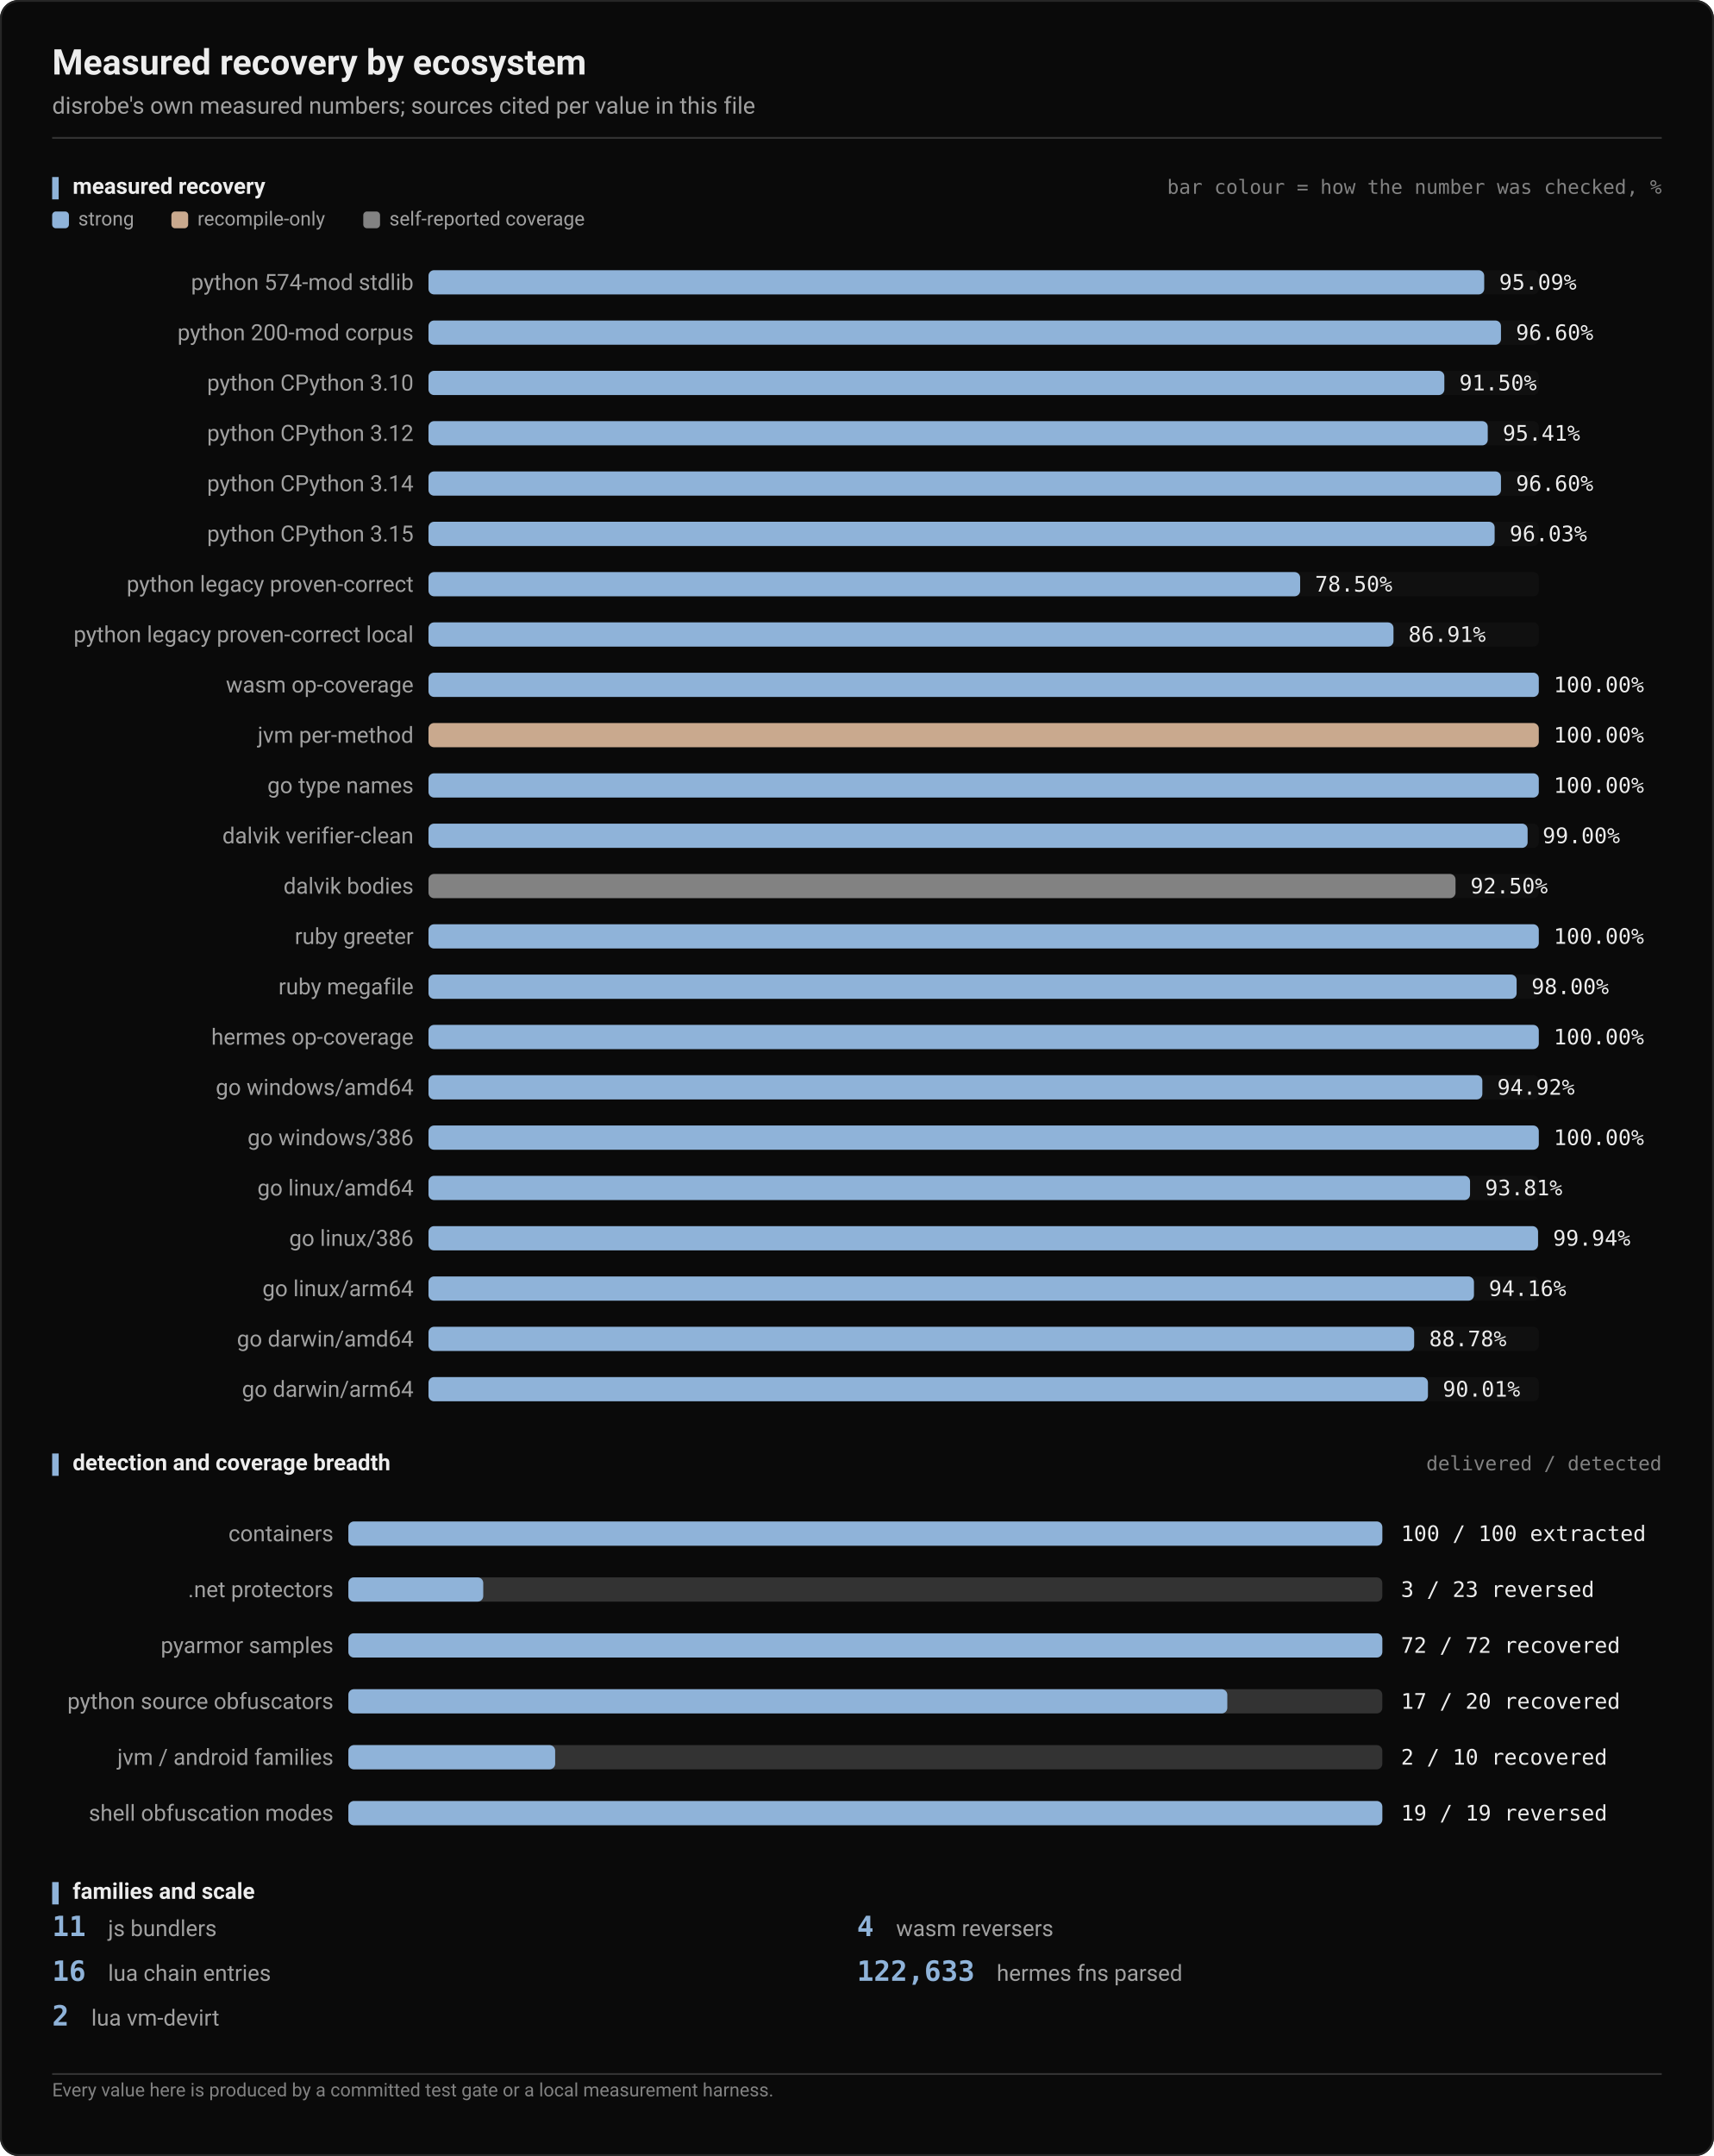
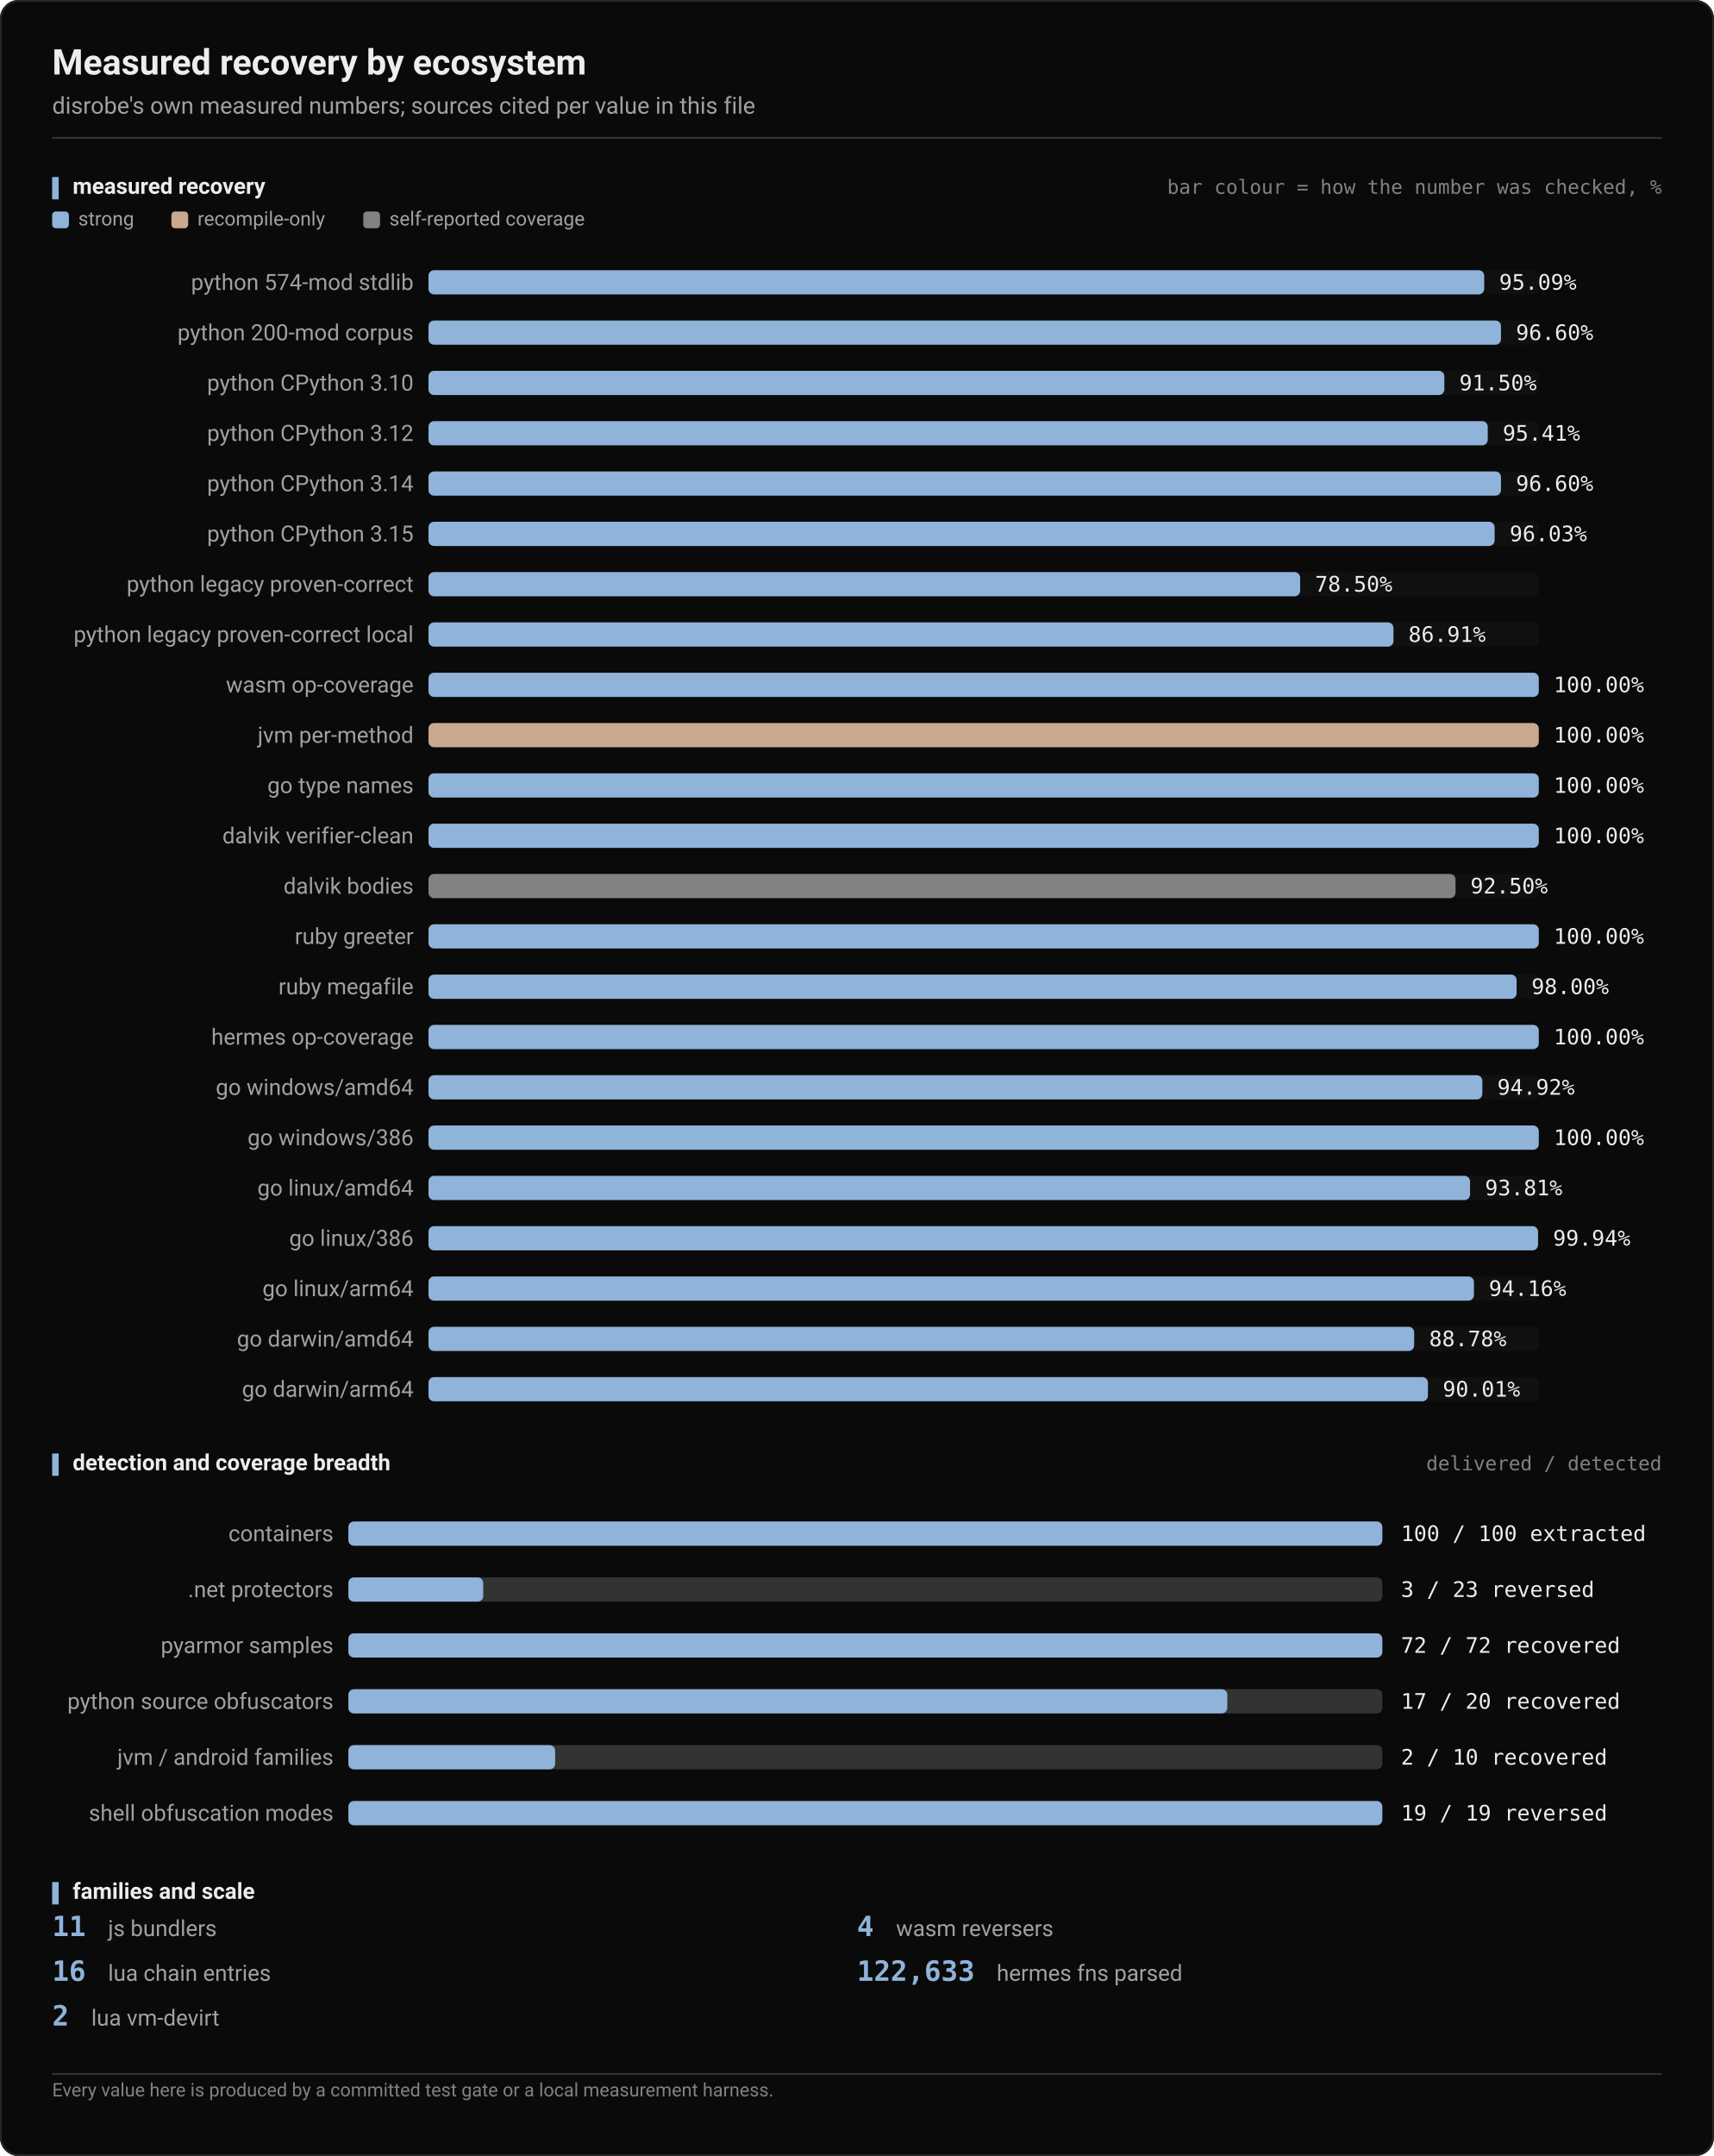
<svg xmlns="http://www.w3.org/2000/svg" width="920" height="1157" viewBox="0 0 920 1157" font-family="system-ui, -apple-system, 'Segoe UI', Roboto, Helvetica, Arial, sans-serif">
  <rect x="0" y="0" width="920" height="1157" rx="10" fill="#0a0a0a" />
  <rect x="0.5" y="0.5" width="919" height="1156" rx="9.5" fill="none" stroke="#262626" />
  <text x="28.00" y="40.00" font-size="19" fill="#ededed" font-family="system-ui, -apple-system, 'Segoe UI', Roboto, Helvetica, Arial, sans-serif" text-anchor="start" font-weight="600">Measured recovery by ecosystem</text>
  <text x="28.00" y="61.00" font-size="12.5" fill="#a1a1a1" font-family="system-ui, -apple-system, 'Segoe UI', Roboto, Helvetica, Arial, sans-serif" text-anchor="start" font-weight="400">disrobe's own measured numbers; sources cited per value in this file</text>
  <line x1="28.00" y1="74.00" x2="892.00" y2="74.00" stroke="#333333" stroke-width="1" />
  <rect x="28.00" y="95.00" width="3.50" height="12.00" fill="#8fb3d9" />
  <text x="39.00" y="104.00" font-size="12" fill="#ededed" font-family="system-ui, -apple-system, 'Segoe UI', Roboto, Helvetica, Arial, sans-serif" text-anchor="start" font-weight="600">measured recovery</text>
  <text x="892.00" y="104.00" font-size="10.5" fill="#828282" font-family="'JetBrains Mono', ui-monospace, 'Cascadia Mono', 'Fira Code', SFMono-Regular, Menlo, Consolas, monospace" text-anchor="end" font-weight="400">bar colour = how the number was checked, %</text>
  <rect x="28.00" y="113.50" width="9.00" height="9.00" rx="2.00" fill="#8fb3d9" />
  <text x="42.00" y="121.00" font-size="10.5" fill="#a1a1a1" font-family="system-ui, -apple-system, 'Segoe UI', Roboto, Helvetica, Arial, sans-serif" text-anchor="start" font-weight="400">strong</text>
  <rect x="92.00" y="113.50" width="9.00" height="9.00" rx="2.00" fill="#c9a98e" />
  <text x="106.00" y="121.00" font-size="10.5" fill="#a1a1a1" font-family="system-ui, -apple-system, 'Segoe UI', Roboto, Helvetica, Arial, sans-serif" text-anchor="start" font-weight="400">recompile-only</text>
  <rect x="195.00" y="113.50" width="9.00" height="9.00" rx="2.00" fill="#828282" />
  <text x="209.00" y="121.00" font-size="10.5" fill="#a1a1a1" font-family="system-ui, -apple-system, 'Segoe UI', Roboto, Helvetica, Arial, sans-serif" text-anchor="start" font-weight="400">self-reported coverage</text>
  <svg x="28.00" y="130.00" width="864" height="637" version="1.1" baseProfile="full" viewBox="0 0 864 637">
    <rect width="864" height="637" x="0" y="0" fill="none" />
    <text dominant-baseline="central" text-anchor="end" style="font-size:12px;font-family:system-ui, -apple-system, 'Segoe UI', Roboto, Helvetica, Arial, sans-serif;" xml:space="preserve" transform="translate(194 21.5)" fill="#a1a1a1">python 574-mod stdlib</text>
    <text dominant-baseline="central" text-anchor="end" style="font-size:12px;font-family:system-ui, -apple-system, 'Segoe UI', Roboto, Helvetica, Arial, sans-serif;" xml:space="preserve" transform="translate(194 48.5)" fill="#a1a1a1">python 200-mod corpus</text>
    <text dominant-baseline="central" text-anchor="end" style="font-size:12px;font-family:system-ui, -apple-system, 'Segoe UI', Roboto, Helvetica, Arial, sans-serif;" xml:space="preserve" transform="translate(194 75.5)" fill="#a1a1a1">python CPython 3.10</text>
    <text dominant-baseline="central" text-anchor="end" style="font-size:12px;font-family:system-ui, -apple-system, 'Segoe UI', Roboto, Helvetica, Arial, sans-serif;" xml:space="preserve" transform="translate(194 102.5)" fill="#a1a1a1">python CPython 3.12</text>
    <text dominant-baseline="central" text-anchor="end" style="font-size:12px;font-family:system-ui, -apple-system, 'Segoe UI', Roboto, Helvetica, Arial, sans-serif;" xml:space="preserve" transform="translate(194 129.5)" fill="#a1a1a1">python CPython 3.14</text>
    <text dominant-baseline="central" text-anchor="end" style="font-size:12px;font-family:system-ui, -apple-system, 'Segoe UI', Roboto, Helvetica, Arial, sans-serif;" xml:space="preserve" transform="translate(194 156.5)" fill="#a1a1a1">python CPython 3.15</text>
    <text dominant-baseline="central" text-anchor="end" style="font-size:12px;font-family:system-ui, -apple-system, 'Segoe UI', Roboto, Helvetica, Arial, sans-serif;" xml:space="preserve" transform="translate(194 183.5)" fill="#a1a1a1">python legacy proven-correct</text>
    <text dominant-baseline="central" text-anchor="end" style="font-size:12px;font-family:system-ui, -apple-system, 'Segoe UI', Roboto, Helvetica, Arial, sans-serif;" xml:space="preserve" transform="translate(194 210.5)" fill="#a1a1a1">python legacy proven-correct local</text>
    <text dominant-baseline="central" text-anchor="end" style="font-size:12px;font-family:system-ui, -apple-system, 'Segoe UI', Roboto, Helvetica, Arial, sans-serif;" xml:space="preserve" transform="translate(194 237.5)" fill="#a1a1a1">wasm op-coverage</text>
    <text dominant-baseline="central" text-anchor="end" style="font-size:12px;font-family:system-ui, -apple-system, 'Segoe UI', Roboto, Helvetica, Arial, sans-serif;" xml:space="preserve" transform="translate(194 264.5)" fill="#a1a1a1">jvm per-method</text>
    <text dominant-baseline="central" text-anchor="end" style="font-size:12px;font-family:system-ui, -apple-system, 'Segoe UI', Roboto, Helvetica, Arial, sans-serif;" xml:space="preserve" transform="translate(194 291.5)" fill="#a1a1a1">go type names</text>
    <text dominant-baseline="central" text-anchor="end" style="font-size:12px;font-family:system-ui, -apple-system, 'Segoe UI', Roboto, Helvetica, Arial, sans-serif;" xml:space="preserve" transform="translate(194 318.5)" fill="#a1a1a1">dalvik verifier-clean</text>
    <text dominant-baseline="central" text-anchor="end" style="font-size:12px;font-family:system-ui, -apple-system, 'Segoe UI', Roboto, Helvetica, Arial, sans-serif;" xml:space="preserve" transform="translate(194 345.5)" fill="#a1a1a1">dalvik bodies</text>
    <text dominant-baseline="central" text-anchor="end" style="font-size:12px;font-family:system-ui, -apple-system, 'Segoe UI', Roboto, Helvetica, Arial, sans-serif;" xml:space="preserve" transform="translate(194 372.5)" fill="#a1a1a1">ruby greeter</text>
    <text dominant-baseline="central" text-anchor="end" style="font-size:12px;font-family:system-ui, -apple-system, 'Segoe UI', Roboto, Helvetica, Arial, sans-serif;" xml:space="preserve" transform="translate(194 399.5)" fill="#a1a1a1">ruby megafile</text>
    <text dominant-baseline="central" text-anchor="end" style="font-size:12px;font-family:system-ui, -apple-system, 'Segoe UI', Roboto, Helvetica, Arial, sans-serif;" xml:space="preserve" transform="translate(194 426.5)" fill="#a1a1a1">hermes op-coverage</text>
    <text dominant-baseline="central" text-anchor="end" style="font-size:12px;font-family:system-ui, -apple-system, 'Segoe UI', Roboto, Helvetica, Arial, sans-serif;" xml:space="preserve" transform="translate(194 453.5)" fill="#a1a1a1">go windows/amd64</text>
    <text dominant-baseline="central" text-anchor="end" style="font-size:12px;font-family:system-ui, -apple-system, 'Segoe UI', Roboto, Helvetica, Arial, sans-serif;" xml:space="preserve" transform="translate(194 480.5)" fill="#a1a1a1">go windows/386</text>
    <text dominant-baseline="central" text-anchor="end" style="font-size:12px;font-family:system-ui, -apple-system, 'Segoe UI', Roboto, Helvetica, Arial, sans-serif;" xml:space="preserve" transform="translate(194 507.5)" fill="#a1a1a1">go linux/amd64</text>
    <text dominant-baseline="central" text-anchor="end" style="font-size:12px;font-family:system-ui, -apple-system, 'Segoe UI', Roboto, Helvetica, Arial, sans-serif;" xml:space="preserve" transform="translate(194 534.5)" fill="#a1a1a1">go linux/386</text>
    <text dominant-baseline="central" text-anchor="end" style="font-size:12px;font-family:system-ui, -apple-system, 'Segoe UI', Roboto, Helvetica, Arial, sans-serif;" xml:space="preserve" transform="translate(194 561.5)" fill="#a1a1a1">go linux/arm64</text>
    <text dominant-baseline="central" text-anchor="end" style="font-size:12px;font-family:system-ui, -apple-system, 'Segoe UI', Roboto, Helvetica, Arial, sans-serif;" xml:space="preserve" transform="translate(194 588.5)" fill="#a1a1a1">go darwin/amd64</text>
    <text dominant-baseline="central" text-anchor="end" style="font-size:12px;font-family:system-ui, -apple-system, 'Segoe UI', Roboto, Helvetica, Arial, sans-serif;" xml:space="preserve" transform="translate(194 615.5)" fill="#a1a1a1">go darwin/arm64</text>
    <path d="M205 15L795 15A3 3 0 0 1 798 18L798 25A3 3 0 0 1 795 28L205 28A3 3 0 0 1 202 25L202 18A3 3 0 0 1 205 15Z" fill="#101010" class="zr0-cls-0" />
    <path d="M205 42L795 42A3 3 0 0 1 798 45L798 52A3 3 0 0 1 795 55L205 55A3 3 0 0 1 202 52L202 45A3 3 0 0 1 205 42Z" fill="#101010" class="zr0-cls-0" />
    <path d="M205 69L795 69A3 3 0 0 1 798 72L798 79A3 3 0 0 1 795 82L205 82A3 3 0 0 1 202 79L202 72A3 3 0 0 1 205 69Z" fill="#101010" class="zr0-cls-0" />
    <path d="M205 96L795 96A3 3 0 0 1 798 99L798 106A3 3 0 0 1 795 109L205 109A3 3 0 0 1 202 106L202 99A3 3 0 0 1 205 96Z" fill="#101010" class="zr0-cls-0" />
    <path d="M205 123L795 123A3 3 0 0 1 798 126L798 133A3 3 0 0 1 795 136L205 136A3 3 0 0 1 202 133L202 126A3 3 0 0 1 205 123Z" fill="#101010" class="zr0-cls-0" />
    <path d="M205 150L795 150A3 3 0 0 1 798 153L798 160A3 3 0 0 1 795 163L205 163A3 3 0 0 1 202 160L202 153A3 3 0 0 1 205 150Z" fill="#101010" class="zr0-cls-0" />
    <path d="M205 177L795 177A3 3 0 0 1 798 180L798 187A3 3 0 0 1 795 190L205 190A3 3 0 0 1 202 187L202 180A3 3 0 0 1 205 177Z" fill="#101010" class="zr0-cls-0" />
    <path d="M205 204L795 204A3 3 0 0 1 798 207L798 214A3 3 0 0 1 795 217L205 217A3 3 0 0 1 202 214L202 207A3 3 0 0 1 205 204Z" fill="#101010" class="zr0-cls-0" />
    <path d="M205 231L795 231A3 3 0 0 1 798 234L798 241A3 3 0 0 1 795 244L205 244A3 3 0 0 1 202 241L202 234A3 3 0 0 1 205 231Z" fill="#101010" class="zr0-cls-0" />
    <path d="M205 258L795 258A3 3 0 0 1 798 261L798 268A3 3 0 0 1 795 271L205 271A3 3 0 0 1 202 268L202 261A3 3 0 0 1 205 258Z" fill="#101010" class="zr0-cls-0" />
    <path d="M205 285L795 285A3 3 0 0 1 798 288L798 295A3 3 0 0 1 795 298L205 298A3 3 0 0 1 202 295L202 288A3 3 0 0 1 205 285Z" fill="#101010" class="zr0-cls-0" />
    <path d="M205 312L795 312A3 3 0 0 1 798 315L798 322A3 3 0 0 1 795 325L205 325A3 3 0 0 1 202 322L202 315A3 3 0 0 1 205 312Z" fill="#101010" class="zr0-cls-0" />
    <path d="M205 339L795 339A3 3 0 0 1 798 342L798 349A3 3 0 0 1 795 352L205 352A3 3 0 0 1 202 349L202 342A3 3 0 0 1 205 339Z" fill="#101010" class="zr0-cls-0" />
    <path d="M205 366L795 366A3 3 0 0 1 798 369L798 376A3 3 0 0 1 795 379L205 379A3 3 0 0 1 202 376L202 369A3 3 0 0 1 205 366Z" fill="#101010" class="zr0-cls-0" />
    <path d="M205 393L795 393A3 3 0 0 1 798 396L798 403A3 3 0 0 1 795 406L205 406A3 3 0 0 1 202 403L202 396A3 3 0 0 1 205 393Z" fill="#101010" class="zr0-cls-0" />
    <path d="M205 420L795 420A3 3 0 0 1 798 423L798 430A3 3 0 0 1 795 433L205 433A3 3 0 0 1 202 430L202 423A3 3 0 0 1 205 420Z" fill="#101010" class="zr0-cls-0" />
    <path d="M205 447L795 447A3 3 0 0 1 798 450L798 457A3 3 0 0 1 795 460L205 460A3 3 0 0 1 202 457L202 450A3 3 0 0 1 205 447Z" fill="#101010" class="zr0-cls-0" />
    <path d="M205 474L795 474A3 3 0 0 1 798 477L798 484A3 3 0 0 1 795 487L205 487A3 3 0 0 1 202 484L202 477A3 3 0 0 1 205 474Z" fill="#101010" class="zr0-cls-0" />
    <path d="M205 501L795 501A3 3 0 0 1 798 504L798 511A3 3 0 0 1 795 514L205 514A3 3 0 0 1 202 511L202 504A3 3 0 0 1 205 501Z" fill="#101010" class="zr0-cls-0" />
    <path d="M205 528L795 528A3 3 0 0 1 798 531L798 538A3 3 0 0 1 795 541L205 541A3 3 0 0 1 202 538L202 531A3 3 0 0 1 205 528Z" fill="#101010" class="zr0-cls-0" />
    <path d="M205 555L795 555A3 3 0 0 1 798 558L798 565A3 3 0 0 1 795 568L205 568A3 3 0 0 1 202 565L202 558A3 3 0 0 1 205 555Z" fill="#101010" class="zr0-cls-0" />
    <path d="M205 582L795 582A3 3 0 0 1 798 585L798 592A3 3 0 0 1 795 595L205 595A3 3 0 0 1 202 592L202 585A3 3 0 0 1 205 582Z" fill="#101010" class="zr0-cls-0" />
    <path d="M205 609L795 609A3 3 0 0 1 798 612L798 619A3 3 0 0 1 795 622L205 622A3 3 0 0 1 202 619L202 612A3 3 0 0 1 205 609Z" fill="#101010" class="zr0-cls-0" />
    <path d="M205 15L765.7 15A3 3 0 0 1 768.7 18L768.7 25A3 3 0 0 1 765.7 28L205 28A3 3 0 0 1 202 25L202 18A3 3 0 0 1 205 15Z" fill="#8fb3d9" ecmeta_series_index="0" ecmeta_data_index="0" ecmeta_ssr_type="chart" class="zr0-cls-1" />
    <path d="M205 42L774.7 42A3 3 0 0 1 777.7 45L777.7 52A3 3 0 0 1 774.7 55L205 55A3 3 0 0 1 202 52L202 45A3 3 0 0 1 205 42Z" fill="#8fb3d9" ecmeta_series_index="0" ecmeta_data_index="1" ecmeta_ssr_type="chart" class="zr0-cls-1" />
    <path d="M205 69L744.3 69A3 3 0 0 1 747.3 72L747.3 79A3 3 0 0 1 744.3 82L205 82A3 3 0 0 1 202 79L202 72A3 3 0 0 1 205 69Z" fill="#8fb3d9" ecmeta_series_index="0" ecmeta_data_index="2" ecmeta_ssr_type="chart" class="zr0-cls-1" />
    <path d="M205 96L767.6 96A3 3 0 0 1 770.6 99L770.6 106A3 3 0 0 1 767.6 109L205 109A3 3 0 0 1 202 106L202 99A3 3 0 0 1 205 96Z" fill="#8fb3d9" ecmeta_series_index="0" ecmeta_data_index="3" ecmeta_ssr_type="chart" class="zr0-cls-1" />
    <path d="M205 123L774.7 123A3 3 0 0 1 777.7 126L777.7 133A3 3 0 0 1 774.7 136L205 136A3 3 0 0 1 202 133L202 126A3 3 0 0 1 205 123Z" fill="#8fb3d9" ecmeta_series_index="0" ecmeta_data_index="4" ecmeta_ssr_type="chart" class="zr0-cls-1" />
    <path d="M205 150L771.3 150A3 3 0 0 1 774.3 153L774.3 160A3 3 0 0 1 771.3 163L205 163A3 3 0 0 1 202 160L202 153A3 3 0 0 1 205 150Z" fill="#8fb3d9" ecmeta_series_index="0" ecmeta_data_index="5" ecmeta_ssr_type="chart" class="zr0-cls-1" />
    <path d="M205 177L666.9 177A3 3 0 0 1 669.9 180L669.9 187A3 3 0 0 1 666.9 190L205 190A3 3 0 0 1 202 187L202 180A3 3 0 0 1 205 177Z" fill="#8fb3d9" ecmeta_series_index="0" ecmeta_data_index="6" ecmeta_ssr_type="chart" class="zr0-cls-1" />
    <path d="M205 204L717 204A3 3 0 0 1 720 207L720 214A3 3 0 0 1 717 217L205 217A3 3 0 0 1 202 214L202 207A3 3 0 0 1 205 204Z" fill="#8fb3d9" ecmeta_series_index="0" ecmeta_data_index="7" ecmeta_ssr_type="chart" class="zr0-cls-1" />
    <path d="M205 231L795 231A3 3 0 0 1 798 234L798 241A3 3 0 0 1 795 244L205 244A3 3 0 0 1 202 241L202 234A3 3 0 0 1 205 231Z" fill="#8fb3d9" ecmeta_series_index="0" ecmeta_data_index="8" ecmeta_ssr_type="chart" class="zr0-cls-1" />
    <path d="M205 258L795 258A3 3 0 0 1 798 261L798 268A3 3 0 0 1 795 271L205 271A3 3 0 0 1 202 268L202 261A3 3 0 0 1 205 258Z" fill="#c9a98e" ecmeta_series_index="0" ecmeta_data_index="9" ecmeta_ssr_type="chart" class="zr0-cls-2" />
    <path d="M205 285L795 285A3 3 0 0 1 798 288L798 295A3 3 0 0 1 795 298L205 298A3 3 0 0 1 202 295L202 288A3 3 0 0 1 205 285Z" fill="#8fb3d9" ecmeta_series_index="0" ecmeta_data_index="10" ecmeta_ssr_type="chart" class="zr0-cls-1" />
-     <path d="M205 312L789 312A3 3 0 0 1 792 315L792 322A3 3 0 0 1 789 325L205 325A3 3 0 0 1 202 322L202 315A3 3 0 0 1 205 312Z" fill="#8fb3d9" ecmeta_series_index="0" ecmeta_data_index="11" ecmeta_ssr_type="chart" class="zr0-cls-1" />
+     <path d="M205 312L795 312A3 3 0 0 1 798 315L798 322A3 3 0 0 1 795 325L205 325A3 3 0 0 1 202 322L202 315A3 3 0 0 1 205 312Z" fill="#8fb3d9" ecmeta_series_index="0" ecmeta_data_index="11" ecmeta_ssr_type="chart" class="zr0-cls-1" />
    <path d="M205 339L750.3 339A3 3 0 0 1 753.3 342L753.3 349A3 3 0 0 1 750.3 352L205 352A3 3 0 0 1 202 349L202 342A3 3 0 0 1 205 339Z" fill="#828282" ecmeta_series_index="0" ecmeta_data_index="12" ecmeta_ssr_type="chart" class="zr0-cls-3" />
    <path d="M205 366L795 366A3 3 0 0 1 798 369L798 376A3 3 0 0 1 795 379L205 379A3 3 0 0 1 202 376L202 369A3 3 0 0 1 205 366Z" fill="#8fb3d9" ecmeta_series_index="0" ecmeta_data_index="13" ecmeta_ssr_type="chart" class="zr0-cls-1" />
    <path d="M205 393L783.1 393A3 3 0 0 1 786.1 396L786.1 403A3 3 0 0 1 783.1 406L205 406A3 3 0 0 1 202 403L202 396A3 3 0 0 1 205 393Z" fill="#8fb3d9" ecmeta_series_index="0" ecmeta_data_index="14" ecmeta_ssr_type="chart" class="zr0-cls-1" />
    <path d="M205 420L795 420A3 3 0 0 1 798 423L798 430A3 3 0 0 1 795 433L205 433A3 3 0 0 1 202 430L202 423A3 3 0 0 1 205 420Z" fill="#8fb3d9" ecmeta_series_index="0" ecmeta_data_index="15" ecmeta_ssr_type="chart" class="zr0-cls-1" />
    <path d="M205 447L764.7 447A3 3 0 0 1 767.7 450L767.7 457A3 3 0 0 1 764.7 460L205 460A3 3 0 0 1 202 457L202 450A3 3 0 0 1 205 447Z" fill="#8fb3d9" ecmeta_series_index="0" ecmeta_data_index="16" ecmeta_ssr_type="chart" class="zr0-cls-1" />
    <path d="M205 474L795 474A3 3 0 0 1 798 477L798 484A3 3 0 0 1 795 487L205 487A3 3 0 0 1 202 484L202 477A3 3 0 0 1 205 474Z" fill="#8fb3d9" ecmeta_series_index="0" ecmeta_data_index="17" ecmeta_ssr_type="chart" class="zr0-cls-1" />
    <path d="M205 501L758.1 501A3 3 0 0 1 761.1 504L761.1 511A3 3 0 0 1 758.1 514L205 514A3 3 0 0 1 202 511L202 504A3 3 0 0 1 205 501Z" fill="#8fb3d9" ecmeta_series_index="0" ecmeta_data_index="18" ecmeta_ssr_type="chart" class="zr0-cls-1" />
    <path d="M205 528L794.6 528A3 3 0 0 1 797.6 531L797.6 538A3 3 0 0 1 794.6 541L205 541A3 3 0 0 1 202 538L202 531A3 3 0 0 1 205 528Z" fill="#8fb3d9" ecmeta_series_index="0" ecmeta_data_index="19" ecmeta_ssr_type="chart" class="zr0-cls-1" />
    <path d="M205 555L760.2 555A3 3 0 0 1 763.2 558L763.2 565A3 3 0 0 1 760.2 568L205 568A3 3 0 0 1 202 565L202 558A3 3 0 0 1 205 555Z" fill="#8fb3d9" ecmeta_series_index="0" ecmeta_data_index="20" ecmeta_ssr_type="chart" class="zr0-cls-1" />
    <path d="M205 582L728.1 582A3 3 0 0 1 731.1 585L731.1 592A3 3 0 0 1 728.1 595L205 595A3 3 0 0 1 202 592L202 585A3 3 0 0 1 205 582Z" fill="#8fb3d9" ecmeta_series_index="0" ecmeta_data_index="21" ecmeta_ssr_type="chart" class="zr0-cls-1" />
    <path d="M205 609L735.5 609A3 3 0 0 1 738.5 612L738.5 619A3 3 0 0 1 735.5 622L205 622A3 3 0 0 1 202 619L202 612A3 3 0 0 1 205 609Z" fill="#8fb3d9" ecmeta_series_index="0" ecmeta_data_index="22" ecmeta_ssr_type="chart" class="zr0-cls-1" />
    <text dominant-baseline="central" text-anchor="start" style="font-size:11.5px;font-family:'JetBrains Mono', ui-monospace, 'Cascadia Mono', 'Fira Code', SFMono-Regular, Menlo, Consolas, monospace;font-weight:500;" transform="translate(776.7364 21.5)" fill="#ededed">95.09%</text>
    <text dominant-baseline="central" text-anchor="start" style="font-size:11.5px;font-family:'JetBrains Mono', ui-monospace, 'Cascadia Mono', 'Fira Code', SFMono-Regular, Menlo, Consolas, monospace;font-weight:500;" transform="translate(785.736 48.5)" fill="#ededed">96.60%</text>
    <text dominant-baseline="central" text-anchor="start" style="font-size:11.5px;font-family:'JetBrains Mono', ui-monospace, 'Cascadia Mono', 'Fira Code', SFMono-Regular, Menlo, Consolas, monospace;font-weight:500;" transform="translate(755.34 75.5)" fill="#ededed">91.50%</text>
    <text dominant-baseline="central" text-anchor="start" style="font-size:11.5px;font-family:'JetBrains Mono', ui-monospace, 'Cascadia Mono', 'Fira Code', SFMono-Regular, Menlo, Consolas, monospace;font-weight:500;" transform="translate(778.6436 102.5)" fill="#ededed">95.41%</text>
    <text dominant-baseline="central" text-anchor="start" style="font-size:11.5px;font-family:'JetBrains Mono', ui-monospace, 'Cascadia Mono', 'Fira Code', SFMono-Regular, Menlo, Consolas, monospace;font-weight:500;" transform="translate(785.736 129.5)" fill="#ededed">96.60%</text>
    <text dominant-baseline="central" text-anchor="start" style="font-size:11.5px;font-family:'JetBrains Mono', ui-monospace, 'Cascadia Mono', 'Fira Code', SFMono-Regular, Menlo, Consolas, monospace;font-weight:500;" transform="translate(782.3388 156.5)" fill="#ededed">96.03%</text>
    <text dominant-baseline="central" text-anchor="start" style="font-size:11.5px;font-family:'JetBrains Mono', ui-monospace, 'Cascadia Mono', 'Fira Code', SFMono-Regular, Menlo, Consolas, monospace;font-weight:500;" transform="translate(677.86 183.5)" fill="#ededed">78.50%</text>
    <text dominant-baseline="central" text-anchor="start" style="font-size:11.5px;font-family:'JetBrains Mono', ui-monospace, 'Cascadia Mono', 'Fira Code', SFMono-Regular, Menlo, Consolas, monospace;font-weight:500;" transform="translate(727.9836 210.5)" fill="#ededed">86.91%</text>
    <text dominant-baseline="central" text-anchor="start" style="font-size:11.5px;font-family:'JetBrains Mono', ui-monospace, 'Cascadia Mono', 'Fira Code', SFMono-Regular, Menlo, Consolas, monospace;font-weight:500;" transform="translate(806 237.5)" fill="#ededed">100.00%</text>
    <text dominant-baseline="central" text-anchor="start" style="font-size:11.5px;font-family:'JetBrains Mono', ui-monospace, 'Cascadia Mono', 'Fira Code', SFMono-Regular, Menlo, Consolas, monospace;font-weight:500;" transform="translate(806 264.5)" fill="#ededed">100.00%</text>
    <text dominant-baseline="central" text-anchor="start" style="font-size:11.5px;font-family:'JetBrains Mono', ui-monospace, 'Cascadia Mono', 'Fira Code', SFMono-Regular, Menlo, Consolas, monospace;font-weight:500;" transform="translate(806 291.5)" fill="#ededed">100.00%</text>
-     <text dominant-baseline="central" text-anchor="start" style="font-size:11.5px;font-family:'JetBrains Mono', ui-monospace, 'Cascadia Mono', 'Fira Code', SFMono-Regular, Menlo, Consolas, monospace;font-weight:500;" transform="translate(800.04 318.5)" fill="#ededed">99.00%</text>
+     <text dominant-baseline="central" text-anchor="start" style="font-size:11.5px;font-family:'JetBrains Mono', ui-monospace, 'Cascadia Mono', 'Fira Code', SFMono-Regular, Menlo, Consolas, monospace;font-weight:500;" transform="translate(806 318.5)" fill="#ededed">100.00%</text>
    <text dominant-baseline="central" text-anchor="start" style="font-size:11.5px;font-family:'JetBrains Mono', ui-monospace, 'Cascadia Mono', 'Fira Code', SFMono-Regular, Menlo, Consolas, monospace;font-weight:500;" transform="translate(761.3 345.5)" fill="#ededed">92.50%</text>
    <text dominant-baseline="central" text-anchor="start" style="font-size:11.5px;font-family:'JetBrains Mono', ui-monospace, 'Cascadia Mono', 'Fira Code', SFMono-Regular, Menlo, Consolas, monospace;font-weight:500;" transform="translate(806 372.5)" fill="#ededed">100.00%</text>
    <text dominant-baseline="central" text-anchor="start" style="font-size:11.5px;font-family:'JetBrains Mono', ui-monospace, 'Cascadia Mono', 'Fira Code', SFMono-Regular, Menlo, Consolas, monospace;font-weight:500;" transform="translate(794.08 399.5)" fill="#ededed">98.00%</text>
    <text dominant-baseline="central" text-anchor="start" style="font-size:11.5px;font-family:'JetBrains Mono', ui-monospace, 'Cascadia Mono', 'Fira Code', SFMono-Regular, Menlo, Consolas, monospace;font-weight:500;" transform="translate(806 426.5)" fill="#ededed">100.00%</text>
    <text dominant-baseline="central" text-anchor="start" style="font-size:11.5px;font-family:'JetBrains Mono', ui-monospace, 'Cascadia Mono', 'Fira Code', SFMono-Regular, Menlo, Consolas, monospace;font-weight:500;" transform="translate(775.7232 453.5)" fill="#ededed">94.92%</text>
    <text dominant-baseline="central" text-anchor="start" style="font-size:11.5px;font-family:'JetBrains Mono', ui-monospace, 'Cascadia Mono', 'Fira Code', SFMono-Regular, Menlo, Consolas, monospace;font-weight:500;" transform="translate(806 480.5)" fill="#ededed">100.00%</text>
    <text dominant-baseline="central" text-anchor="start" style="font-size:11.5px;font-family:'JetBrains Mono', ui-monospace, 'Cascadia Mono', 'Fira Code', SFMono-Regular, Menlo, Consolas, monospace;font-weight:500;" transform="translate(769.1076 507.5)" fill="#ededed">93.81%</text>
    <text dominant-baseline="central" text-anchor="start" style="font-size:11.5px;font-family:'JetBrains Mono', ui-monospace, 'Cascadia Mono', 'Fira Code', SFMono-Regular, Menlo, Consolas, monospace;font-weight:500;" transform="translate(805.6424 534.5)" fill="#ededed">99.94%</text>
    <text dominant-baseline="central" text-anchor="start" style="font-size:11.5px;font-family:'JetBrains Mono', ui-monospace, 'Cascadia Mono', 'Fira Code', SFMono-Regular, Menlo, Consolas, monospace;font-weight:500;" transform="translate(771.1936 561.5)" fill="#ededed">94.16%</text>
    <text dominant-baseline="central" text-anchor="start" style="font-size:11.5px;font-family:'JetBrains Mono', ui-monospace, 'Cascadia Mono', 'Fira Code', SFMono-Regular, Menlo, Consolas, monospace;font-weight:500;" transform="translate(739.1288 588.5)" fill="#ededed">88.78%</text>
    <text dominant-baseline="central" text-anchor="start" style="font-size:11.5px;font-family:'JetBrains Mono', ui-monospace, 'Cascadia Mono', 'Fira Code', SFMono-Regular, Menlo, Consolas, monospace;font-weight:500;" transform="translate(746.4596 615.5)" fill="#ededed">90.01%</text>
    <style>
.zr0-cls-0:hover {
pointer-events:none;
}
.zr0-cls-1:hover {
cursor:pointer;
fill:rgba(157,196,238,1);
}
.zr0-cls-2:hover {
cursor:pointer;
fill:rgba(221,185,156,1);
}
.zr0-cls-3:hover {
cursor:pointer;
fill:rgba(143,143,143,1);
}



</style>
  </svg>
  <rect x="28.00" y="780.00" width="3.50" height="12.00" fill="#8fb3d9" />
  <text x="39.00" y="789.00" font-size="12" fill="#ededed" font-family="system-ui, -apple-system, 'Segoe UI', Roboto, Helvetica, Arial, sans-serif" text-anchor="start" font-weight="600">detection and coverage breadth</text>
  <text x="892.00" y="789.00" font-size="10.5" fill="#828282" font-family="'JetBrains Mono', ui-monospace, 'Cascadia Mono', 'Fira Code', SFMono-Regular, Menlo, Consolas, monospace" text-anchor="end" font-weight="400">delivered / detected</text>
  <svg x="28.00" y="801.00" width="864" height="194" version="1.1" baseProfile="full" viewBox="0 0 864 194">
    <rect width="864" height="194" x="0" y="0" fill="none" />
    <text dominant-baseline="central" text-anchor="end" style="font-size:12px;font-family:system-ui, -apple-system, 'Segoe UI', Roboto, Helvetica, Arial, sans-serif;" transform="translate(151 22)" fill="#a1a1a1">containers</text>
    <text dominant-baseline="central" text-anchor="end" style="font-size:12px;font-family:system-ui, -apple-system, 'Segoe UI', Roboto, Helvetica, Arial, sans-serif;" xml:space="preserve" transform="translate(151 52)" fill="#a1a1a1">.net protectors</text>
    <text dominant-baseline="central" text-anchor="end" style="font-size:12px;font-family:system-ui, -apple-system, 'Segoe UI', Roboto, Helvetica, Arial, sans-serif;" xml:space="preserve" transform="translate(151 82)" fill="#a1a1a1">pyarmor samples</text>
    <text dominant-baseline="central" text-anchor="end" style="font-size:12px;font-family:system-ui, -apple-system, 'Segoe UI', Roboto, Helvetica, Arial, sans-serif;" xml:space="preserve" transform="translate(151 112)" fill="#a1a1a1">python source obfuscators</text>
    <text dominant-baseline="central" text-anchor="end" style="font-size:12px;font-family:system-ui, -apple-system, 'Segoe UI', Roboto, Helvetica, Arial, sans-serif;" xml:space="preserve" transform="translate(151 142)" fill="#a1a1a1">jvm / android families</text>
    <text dominant-baseline="central" text-anchor="end" style="font-size:12px;font-family:system-ui, -apple-system, 'Segoe UI', Roboto, Helvetica, Arial, sans-serif;" xml:space="preserve" transform="translate(151 172)" fill="#a1a1a1">shell obfuscation modes</text>
    <path d="M162 15.5L711 15.5A3 3 0 0 1 714 18.5L714 25.5A3 3 0 0 1 711 28.5L162 28.5A3 3 0 0 1 159 25.5L159 18.5A3 3 0 0 1 162 15.5Z" fill="#333333" ecmeta_series_index="0" ecmeta_data_index="0" ecmeta_ssr_type="chart" class="zr1-cls-4" />
    <path d="M162 45.5L711 45.5A3 3 0 0 1 714 48.5L714 55.5A3 3 0 0 1 711 58.5L162 58.5A3 3 0 0 1 159 55.5L159 48.5A3 3 0 0 1 162 45.5Z" fill="#333333" ecmeta_series_index="0" ecmeta_data_index="1" ecmeta_ssr_type="chart" class="zr1-cls-4" />
    <path d="M162 75.5L711 75.5A3 3 0 0 1 714 78.5L714 85.5A3 3 0 0 1 711 88.5L162 88.5A3 3 0 0 1 159 85.5L159 78.5A3 3 0 0 1 162 75.5Z" fill="#333333" ecmeta_series_index="0" ecmeta_data_index="2" ecmeta_ssr_type="chart" class="zr1-cls-4" />
    <path d="M162 105.5L711 105.5A3 3 0 0 1 714 108.5L714 115.5A3 3 0 0 1 711 118.5L162 118.5A3 3 0 0 1 159 115.5L159 108.5A3 3 0 0 1 162 105.5Z" fill="#333333" ecmeta_series_index="0" ecmeta_data_index="3" ecmeta_ssr_type="chart" class="zr1-cls-4" />
    <path d="M162 135.5L711 135.5A3 3 0 0 1 714 138.5L714 145.5A3 3 0 0 1 711 148.5L162 148.5A3 3 0 0 1 159 145.5L159 138.5A3 3 0 0 1 162 135.5Z" fill="#333333" ecmeta_series_index="0" ecmeta_data_index="4" ecmeta_ssr_type="chart" class="zr1-cls-4" />
    <path d="M162 165.5L711 165.5A3 3 0 0 1 714 168.5L714 175.5A3 3 0 0 1 711 178.5L162 178.5A3 3 0 0 1 159 175.5L159 168.5A3 3 0 0 1 162 165.5Z" fill="#333333" ecmeta_series_index="0" ecmeta_data_index="5" ecmeta_ssr_type="chart" class="zr1-cls-4" />
    <text dominant-baseline="central" text-anchor="start" style="font-size:11.5px;font-family:'JetBrains Mono', ui-monospace, 'Cascadia Mono', 'Fira Code', SFMono-Regular, Menlo, Consolas, monospace;font-weight:500;" xml:space="preserve" transform="translate(724 22)" fill="#ededed">100 / 100 extracted</text>
    <text dominant-baseline="central" text-anchor="start" style="font-size:11.5px;font-family:'JetBrains Mono', ui-monospace, 'Cascadia Mono', 'Fira Code', SFMono-Regular, Menlo, Consolas, monospace;font-weight:500;" xml:space="preserve" transform="translate(724 52)" fill="#ededed">3 / 23 reversed</text>
    <text dominant-baseline="central" text-anchor="start" style="font-size:11.5px;font-family:'JetBrains Mono', ui-monospace, 'Cascadia Mono', 'Fira Code', SFMono-Regular, Menlo, Consolas, monospace;font-weight:500;" xml:space="preserve" transform="translate(724 82)" fill="#ededed">72 / 72 recovered</text>
    <text dominant-baseline="central" text-anchor="start" style="font-size:11.5px;font-family:'JetBrains Mono', ui-monospace, 'Cascadia Mono', 'Fira Code', SFMono-Regular, Menlo, Consolas, monospace;font-weight:500;" xml:space="preserve" transform="translate(724 112)" fill="#ededed">17 / 20 recovered</text>
    <text dominant-baseline="central" text-anchor="start" style="font-size:11.5px;font-family:'JetBrains Mono', ui-monospace, 'Cascadia Mono', 'Fira Code', SFMono-Regular, Menlo, Consolas, monospace;font-weight:500;" xml:space="preserve" transform="translate(724 142)" fill="#ededed">2 / 10 recovered</text>
    <text dominant-baseline="central" text-anchor="start" style="font-size:11.5px;font-family:'JetBrains Mono', ui-monospace, 'Cascadia Mono', 'Fira Code', SFMono-Regular, Menlo, Consolas, monospace;font-weight:500;" xml:space="preserve" transform="translate(724 172)" fill="#ededed">19 / 19 reversed</text>
    <path d="M162 15.5L711 15.5A3 3 0 0 1 714 18.5L714 25.5A3 3 0 0 1 711 28.5L162 28.5A3 3 0 0 1 159 25.5L159 18.5A3 3 0 0 1 162 15.5Z" fill="#8fb3d9" ecmeta_series_index="1" ecmeta_data_index="0" ecmeta_ssr_type="chart" class="zr1-cls-5" />
    <path d="M162 45.5L228.4 45.5A3 3 0 0 1 231.4 48.5L231.4 55.5A3 3 0 0 1 228.4 58.5L162 58.5A3 3 0 0 1 159 55.5L159 48.5A3 3 0 0 1 162 45.5Z" fill="#8fb3d9" ecmeta_series_index="1" ecmeta_data_index="1" ecmeta_ssr_type="chart" class="zr1-cls-5" />
    <path d="M162 75.5L711 75.5A3 3 0 0 1 714 78.5L714 85.5A3 3 0 0 1 711 88.5L162 88.5A3 3 0 0 1 159 85.5L159 78.5A3 3 0 0 1 162 75.5Z" fill="#8fb3d9" ecmeta_series_index="1" ecmeta_data_index="2" ecmeta_ssr_type="chart" class="zr1-cls-5" />
    <path d="M162 105.5L627.8 105.5A3 3 0 0 1 630.8 108.5L630.8 115.5A3 3 0 0 1 627.8 118.5L162 118.5A3 3 0 0 1 159 115.5L159 108.5A3 3 0 0 1 162 105.5Z" fill="#8fb3d9" ecmeta_series_index="1" ecmeta_data_index="3" ecmeta_ssr_type="chart" class="zr1-cls-5" />
    <path d="M162 135.5L267 135.5A3 3 0 0 1 270 138.5L270 145.5A3 3 0 0 1 267 148.5L162 148.5A3 3 0 0 1 159 145.5L159 138.5A3 3 0 0 1 162 135.5Z" fill="#8fb3d9" ecmeta_series_index="1" ecmeta_data_index="4" ecmeta_ssr_type="chart" class="zr1-cls-5" />
    <path d="M162 165.5L711 165.5A3 3 0 0 1 714 168.5L714 175.5A3 3 0 0 1 711 178.5L162 178.5A3 3 0 0 1 159 175.5L159 168.5A3 3 0 0 1 162 165.5Z" fill="#8fb3d9" ecmeta_series_index="1" ecmeta_data_index="5" ecmeta_ssr_type="chart" class="zr1-cls-5" />
    <style>
.zr1-cls-4:hover {
cursor:pointer;
fill:rgba(56,56,56,1);
}
.zr1-cls-5:hover {
cursor:pointer;
fill:rgba(157,196,238,1);
}



</style>
  </svg>
  <rect x="28.00" y="1010.00" width="3.50" height="12.00" fill="#8fb3d9" />
  <text x="39.00" y="1019.00" font-size="12" fill="#ededed" font-family="system-ui, -apple-system, 'Segoe UI', Roboto, Helvetica, Arial, sans-serif" text-anchor="start" font-weight="600">families and scale</text>
  <text x="28.00" y="1039.00" font-size="15" fill="#8fb3d9" font-family="'JetBrains Mono', ui-monospace, 'Cascadia Mono', 'Fira Code', SFMono-Regular, Menlo, Consolas, monospace" text-anchor="start" font-weight="600">11</text>
  <text x="58.00" y="1039.00" font-size="12" fill="#a1a1a1" font-family="system-ui, -apple-system, 'Segoe UI', Roboto, Helvetica, Arial, sans-serif" text-anchor="start" font-weight="400">js bundlers</text>
  <text x="28.00" y="1063.00" font-size="15" fill="#8fb3d9" font-family="'JetBrains Mono', ui-monospace, 'Cascadia Mono', 'Fira Code', SFMono-Regular, Menlo, Consolas, monospace" text-anchor="start" font-weight="600">16</text>
  <text x="58.00" y="1063.00" font-size="12" fill="#a1a1a1" font-family="system-ui, -apple-system, 'Segoe UI', Roboto, Helvetica, Arial, sans-serif" text-anchor="start" font-weight="400">lua chain entries</text>
  <text x="28.00" y="1087.00" font-size="15" fill="#8fb3d9" font-family="'JetBrains Mono', ui-monospace, 'Cascadia Mono', 'Fira Code', SFMono-Regular, Menlo, Consolas, monospace" text-anchor="start" font-weight="600">2</text>
  <text x="49.00" y="1087.00" font-size="12" fill="#a1a1a1" font-family="system-ui, -apple-system, 'Segoe UI', Roboto, Helvetica, Arial, sans-serif" text-anchor="start" font-weight="400">lua vm-devirt</text>
  <text x="460.00" y="1039.00" font-size="15" fill="#8fb3d9" font-family="'JetBrains Mono', ui-monospace, 'Cascadia Mono', 'Fira Code', SFMono-Regular, Menlo, Consolas, monospace" text-anchor="start" font-weight="600">4</text>
  <text x="481.00" y="1039.00" font-size="12" fill="#a1a1a1" font-family="system-ui, -apple-system, 'Segoe UI', Roboto, Helvetica, Arial, sans-serif" text-anchor="start" font-weight="400">wasm reversers</text>
  <text x="460.00" y="1063.00" font-size="15" fill="#8fb3d9" font-family="'JetBrains Mono', ui-monospace, 'Cascadia Mono', 'Fira Code', SFMono-Regular, Menlo, Consolas, monospace" text-anchor="start" font-weight="600">122,633</text>
  <text x="535.00" y="1063.00" font-size="12" fill="#a1a1a1" font-family="system-ui, -apple-system, 'Segoe UI', Roboto, Helvetica, Arial, sans-serif" text-anchor="start" font-weight="400">hermes fns parsed</text>
  <line x1="28.00" y1="1113.00" x2="892.00" y2="1113.00" stroke="#333333" stroke-width="1" />
  <text x="28.00" y="1125.00" font-size="10" fill="#828282" font-family="system-ui, -apple-system, 'Segoe UI', Roboto, Helvetica, Arial, sans-serif" text-anchor="start" font-weight="400">Every value here is produced by a committed test gate or a local measurement harness.</text>
</svg>
